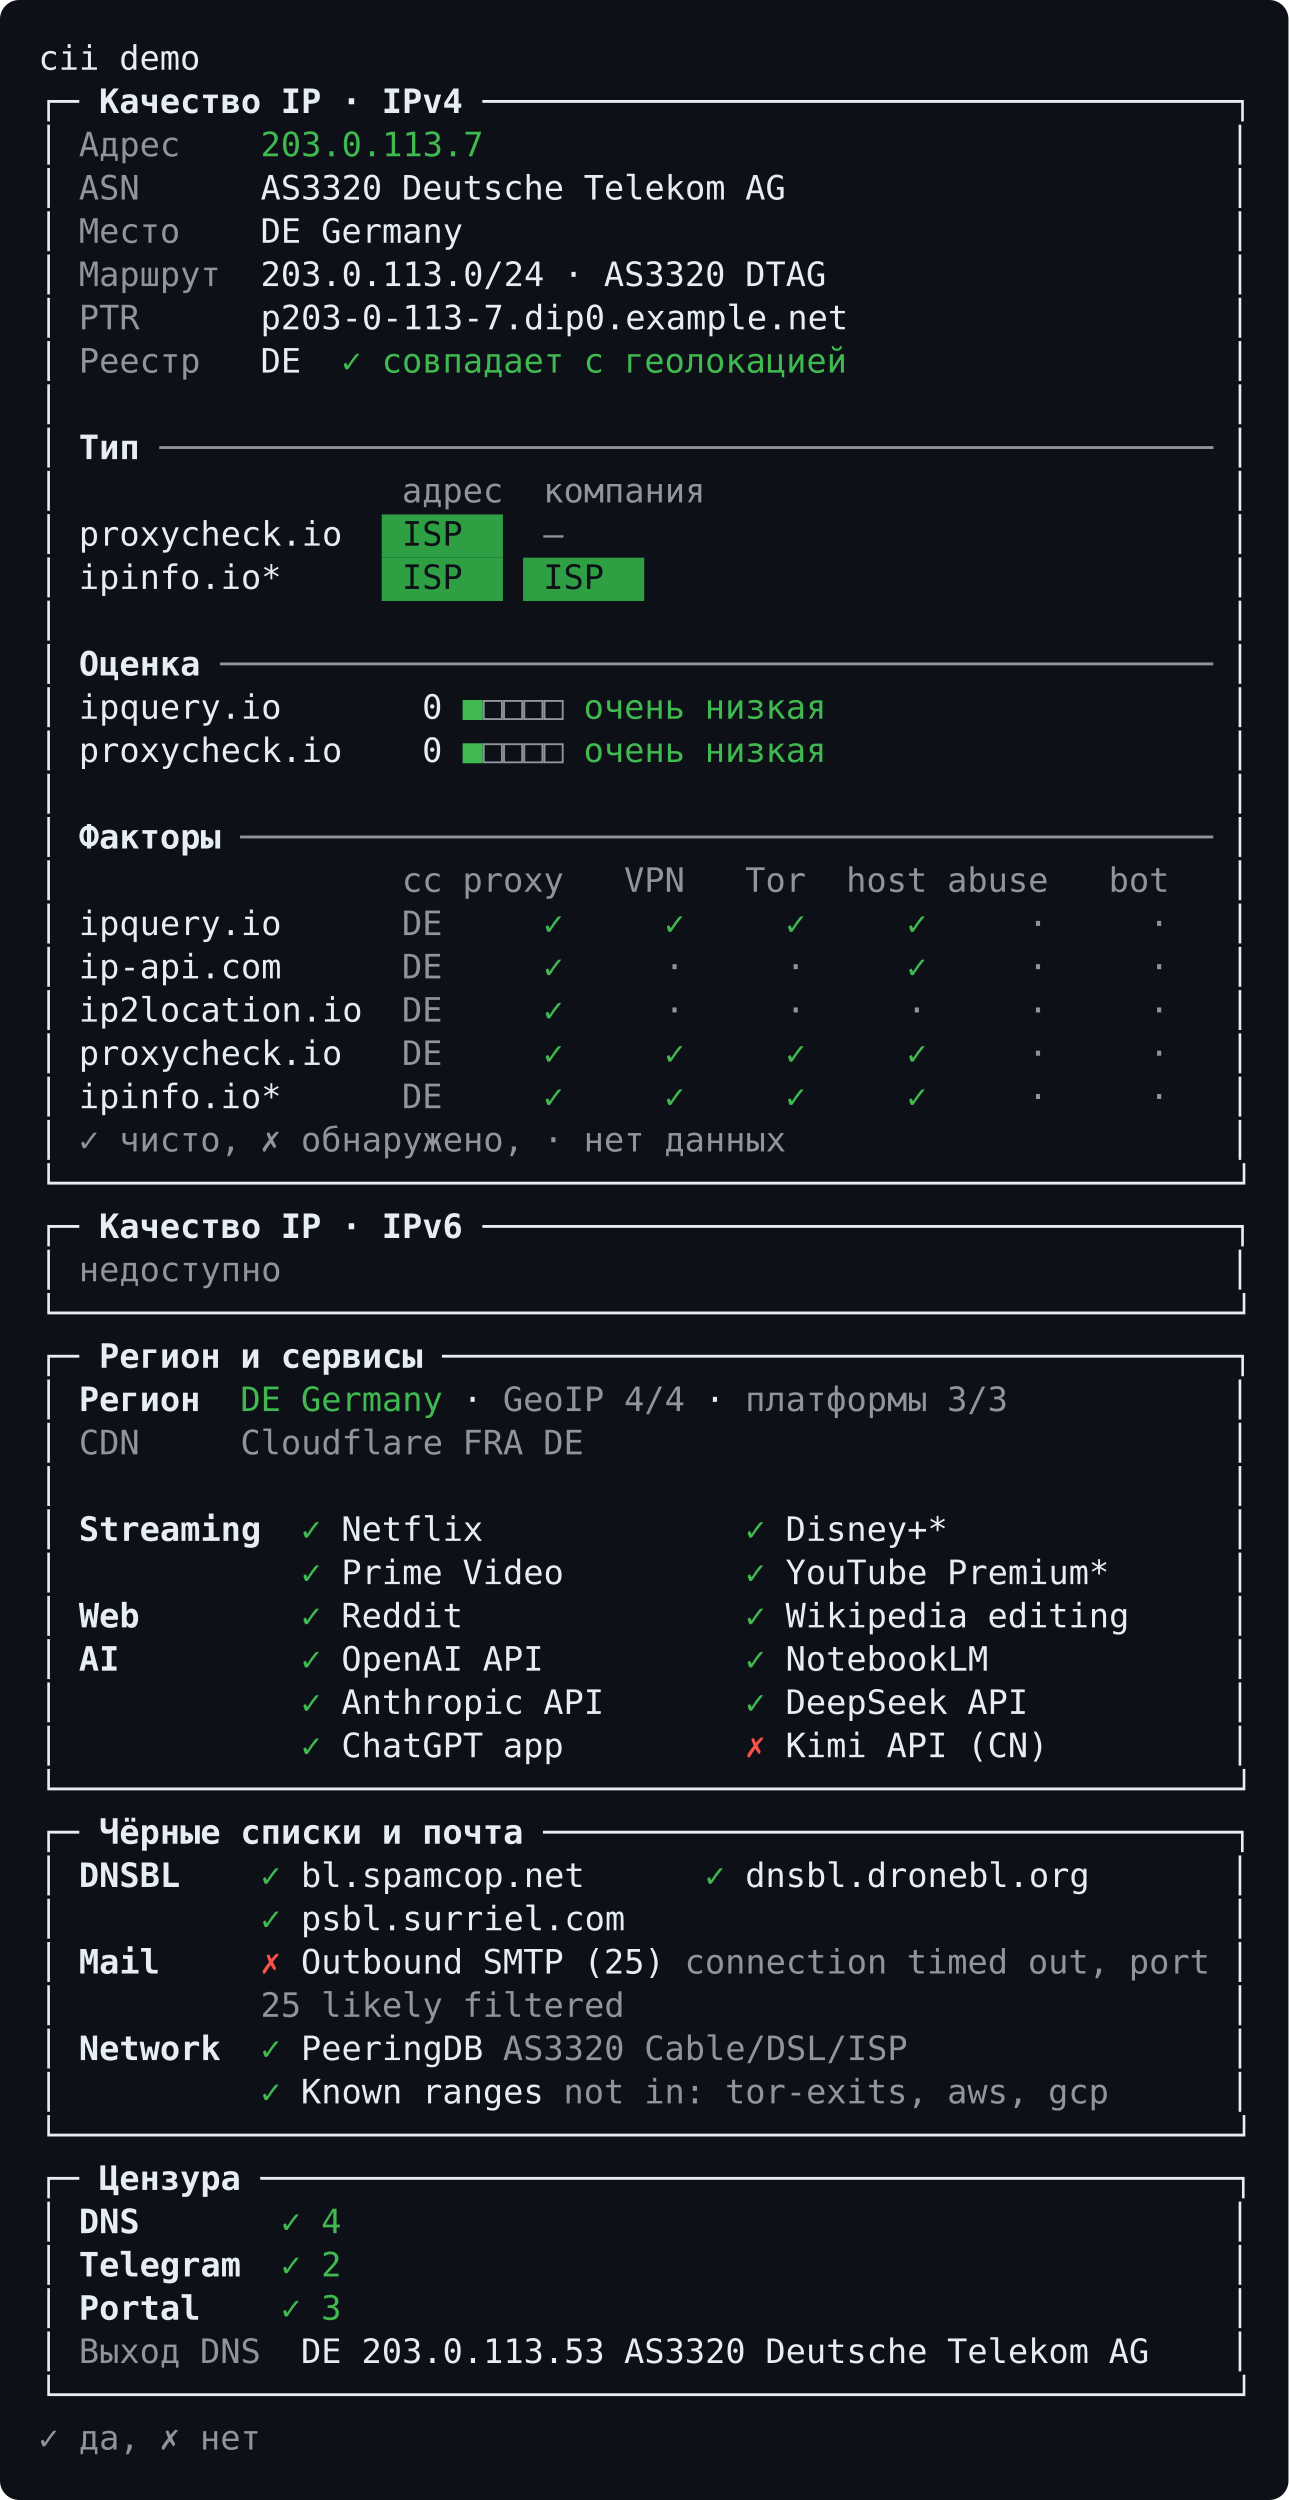
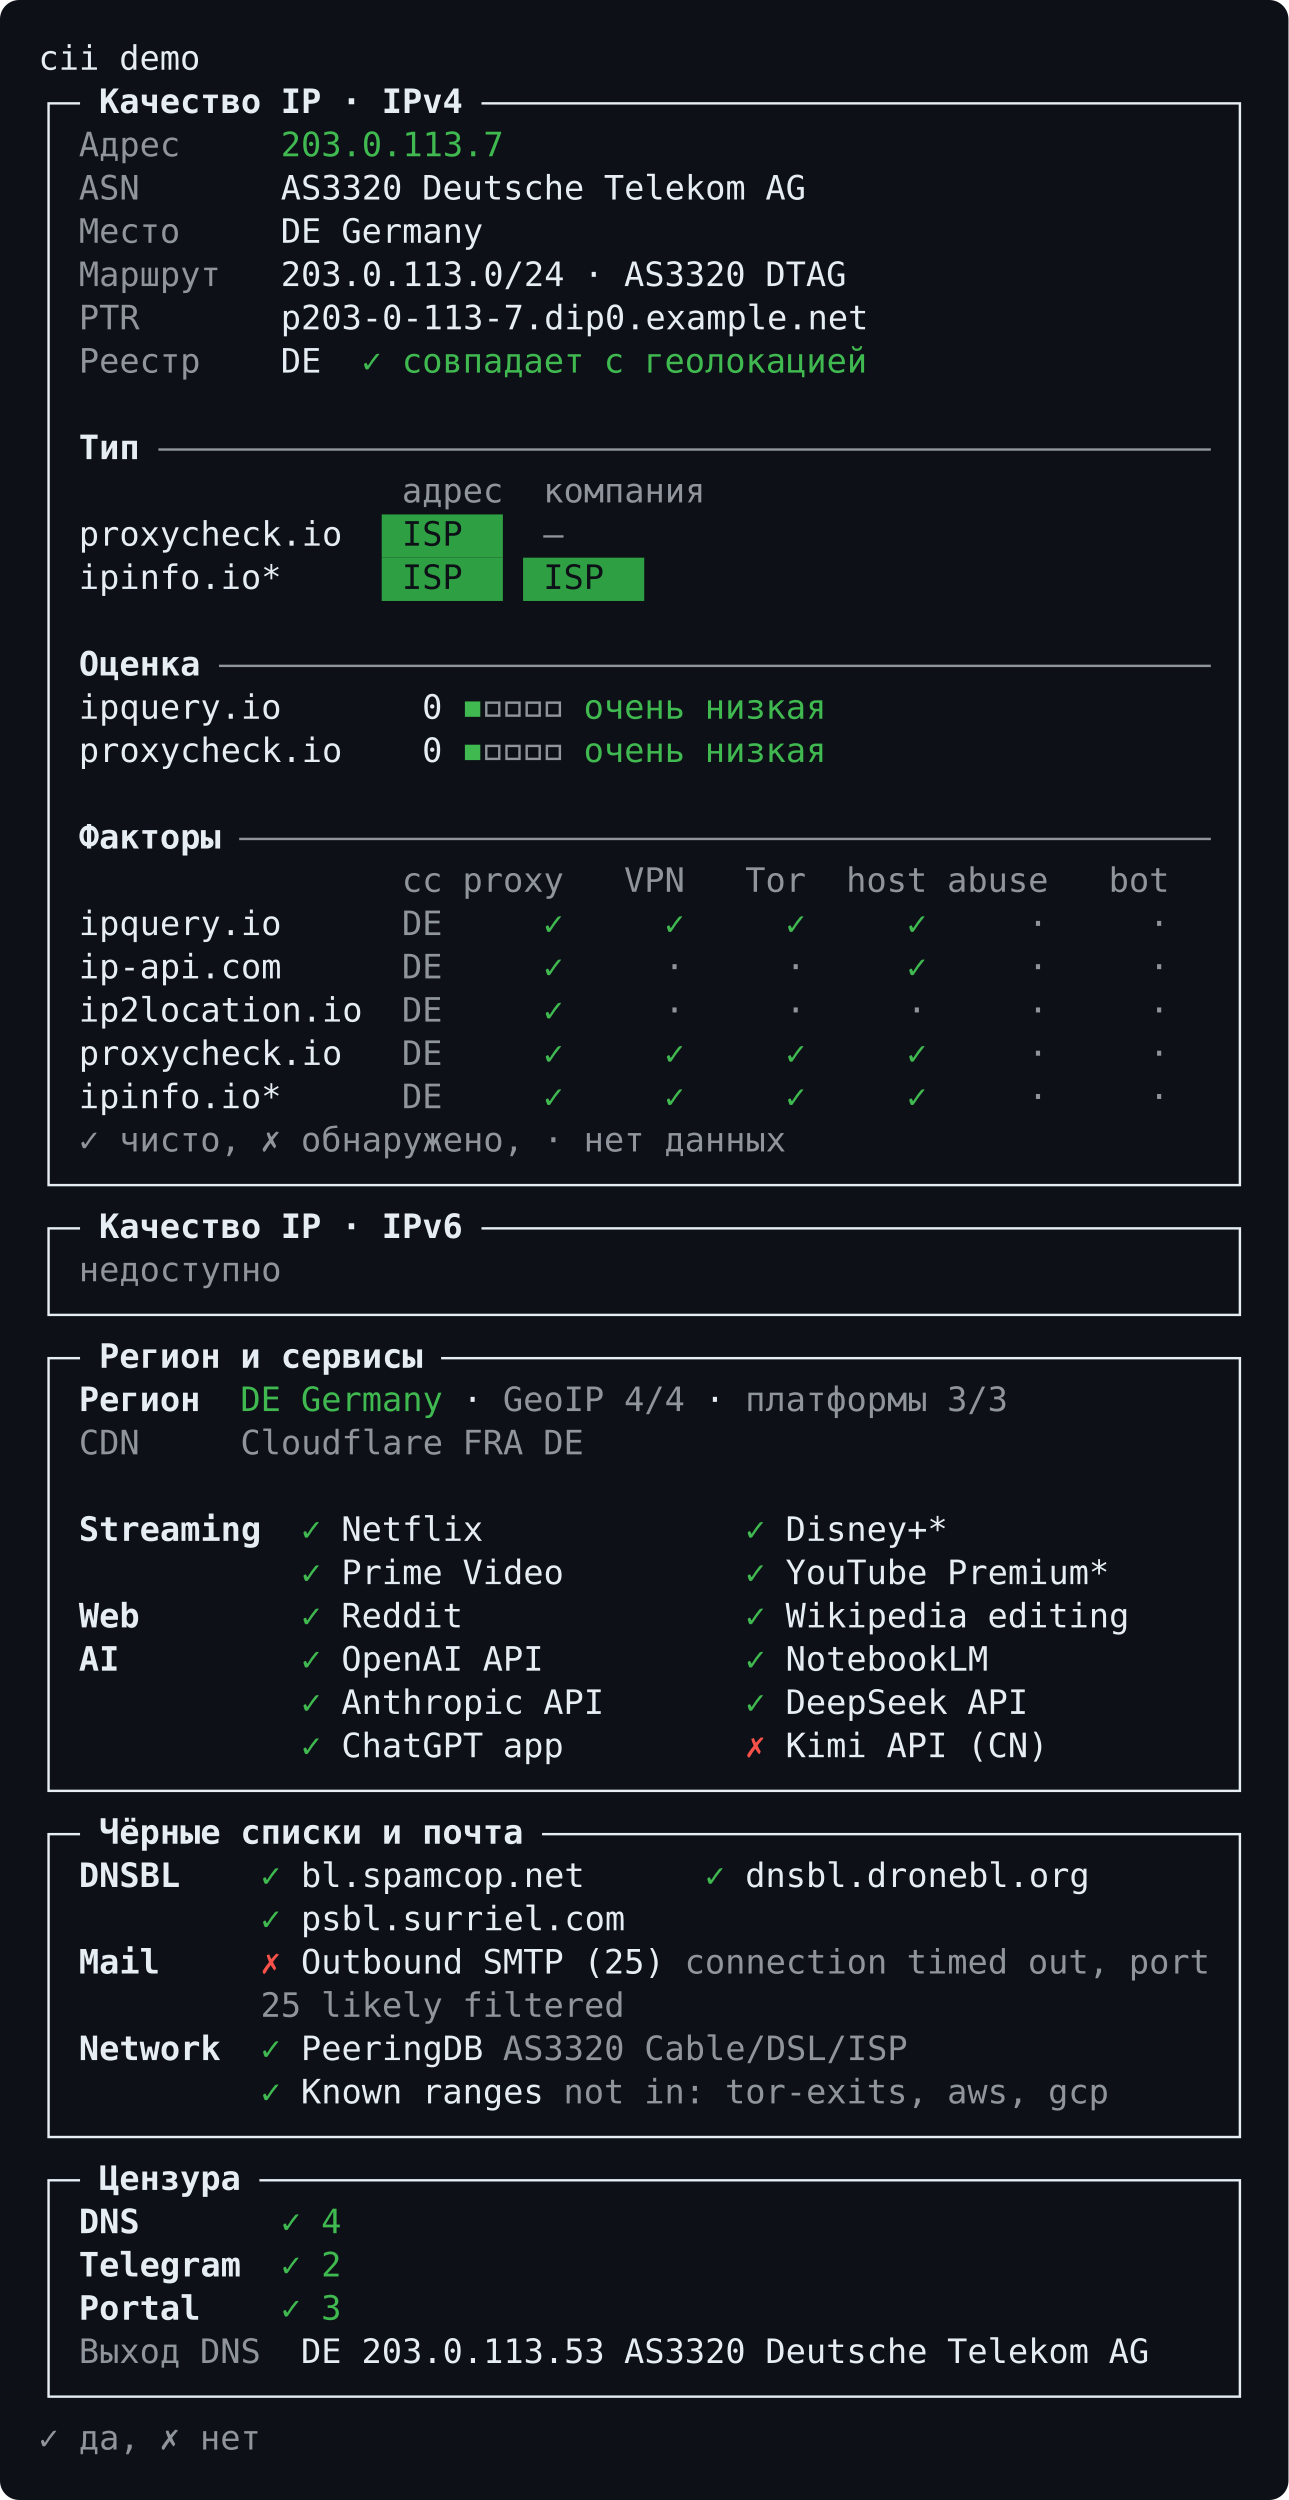
<svg xmlns="http://www.w3.org/2000/svg" width="536" height="1040" viewBox="0 0 536 1040">
-   <rect width="100%" height="100%" rx="8" fill="#0d1117" />
-   <g font-family="'JetBrains Mono','DejaVu Sans Mono',Menlo,Consolas,monospace" font-size="14" fill="#e6edf3" xml:space="preserve" style="white-space:pre;font-variant-ligatures:none">
+   <rect x="0" y="0" width="536" height="1040" rx="8" ry="8" fill="#0d1117" />
+   <g font-family="monospace" font-size="14" fill="#e6edf3" xml:space="preserve" style="white-space:pre;font-variant-ligatures:none">
    <text x="16.0" y="29">cii</text>
    <text x="49.6" y="29">demo</text>
-     <text x="16.0" y="47">┌─</text>
    <text x="41.2" y="47" font-weight="bold">Качество</text>
    <text x="116.8" y="47" font-weight="bold">IP</text>
    <text x="142.0" y="47" font-weight="bold">·</text>
    <text x="158.8" y="47" font-weight="bold">IPv4</text>
-     <text x="200.8" y="47">─────────────────────────────────────┐</text>
-     <text x="16.0" y="65">│</text>
    <text x="32.8" y="65" fill-opacity="0.6">Адрес</text>
-     <text x="108.4" y="65" fill="#3fb950">203.0.113.7</text>
-     <text x="511.6" y="65">│</text>
-     <text x="16.0" y="83">│</text>
+     <text x="116.8" y="65" fill="#3fb950">203.0.113.7</text>
    <text x="32.8" y="83" fill-opacity="0.6">ASN</text>
-     <text x="108.4" y="83">AS3320</text>
-     <text x="167.2" y="83">Deutsche</text>
-     <text x="242.8" y="83">Telekom</text>
-     <text x="310.0" y="83">AG</text>
-     <text x="511.6" y="83">│</text>
-     <text x="16.0" y="101">│</text>
+     <text x="116.8" y="83">AS3320</text>
+     <text x="175.6" y="83">Deutsche</text>
+     <text x="251.2" y="83">Telekom</text>
+     <text x="318.4" y="83">AG</text>
    <text x="32.8" y="101" fill-opacity="0.6">Место</text>
-     <text x="108.4" y="101">DE</text>
-     <text x="133.6" y="101">Germany</text>
-     <text x="511.6" y="101">│</text>
-     <text x="16.0" y="119">│</text>
+     <text x="116.8" y="101">DE</text>
+     <text x="142.0" y="101">Germany</text>
    <text x="32.8" y="119" fill-opacity="0.6">Маршрут</text>
-     <text x="108.4" y="119">203.0.113.0/24</text>
-     <text x="234.4" y="119">·</text>
-     <text x="251.2" y="119">AS3320</text>
-     <text x="310.0" y="119">DTAG</text>
-     <text x="511.6" y="119">│</text>
-     <text x="16.0" y="137">│</text>
+     <text x="116.8" y="119">203.0.113.0/24</text>
+     <text x="242.8" y="119">·</text>
+     <text x="259.6" y="119">AS3320</text>
+     <text x="318.4" y="119">DTAG</text>
    <text x="32.8" y="137" fill-opacity="0.6">PTR</text>
-     <text x="108.4" y="137">p203-0-113-7.dip0.example.net</text>
-     <text x="511.6" y="137">│</text>
-     <text x="16.0" y="155">│</text>
+     <text x="116.8" y="137">p203-0-113-7.dip0.example.net</text>
    <text x="32.8" y="155" fill-opacity="0.6">Реестр</text>
-     <text x="108.4" y="155">DE</text>
-     <text x="142.0" y="155" fill="#3fb950">✓</text>
-     <text x="158.8" y="155" fill="#3fb950">совпадает</text>
-     <text x="242.8" y="155" fill="#3fb950">с</text>
-     <text x="259.6" y="155" fill="#3fb950">геолокацией</text>
-     <text x="511.6" y="155">│</text>
-     <text x="16.0" y="173">│</text>
-     <text x="511.6" y="173">│</text>
-     <text x="16.0" y="191">│</text>
+     <text x="116.8" y="155">DE</text>
+     <text x="150.4" y="155" fill="#3fb950">✓</text>
+     <text x="167.2" y="155" fill="#3fb950">совпадает</text>
+     <text x="251.2" y="155" fill="#3fb950">с</text>
+     <text x="268.0" y="155" fill="#3fb950">геолокацией</text>
    <text x="32.8" y="191" font-weight="bold">Тип</text>
-     <text x="66.4" y="191" fill-opacity="0.6">────────────────────────────────────────────────────</text>
-     <text x="511.6" y="191">│</text>
-     <text x="16.0" y="209">│</text>
    <text x="167.2" y="209" fill-opacity="0.6">адрес</text>
    <text x="226.0" y="209" fill-opacity="0.6">компания</text>
-     <text x="511.6" y="209">│</text>
-     <text x="16.0" y="227">│</text>
    <text x="32.8" y="227">proxycheck.io</text>
    <rect x="158.8" y="214" width="50.4" height="18" fill="#2ea043" />
    <text x="167.2" y="227" fill="#0d1117">ISP</text>
    <text x="226.0" y="227" fill-opacity="0.6">—</text>
-     <text x="511.6" y="227">│</text>
-     <text x="16.0" y="245">│</text>
    <text x="32.8" y="245">ipinfo.io*</text>
    <rect x="158.8" y="232" width="50.4" height="18" fill="#2ea043" />
    <text x="167.2" y="245" fill="#0d1117">ISP</text>
    <rect x="217.6" y="232" width="50.4" height="18" fill="#2ea043" />
    <text x="226.0" y="245" fill="#0d1117">ISP</text>
-     <text x="511.6" y="245">│</text>
-     <text x="16.0" y="263">│</text>
-     <text x="511.6" y="263">│</text>
-     <text x="16.0" y="281">│</text>
    <text x="32.8" y="281" font-weight="bold">Оценка</text>
-     <text x="91.6" y="281" fill-opacity="0.6">─────────────────────────────────────────────────</text>
-     <text x="511.6" y="281">│</text>
-     <text x="16.0" y="299">│</text>
    <text x="32.8" y="299">ipquery.io</text>
    <text x="175.6" y="299">0</text>
-     <text x="192.4" y="299" fill="#3fb950">■</text>
-     <text x="200.8" y="299" fill-opacity="0.6">□□□□</text>
    <text x="242.8" y="299" fill="#3fb950">очень</text>
    <text x="293.2" y="299" fill="#3fb950">низкая</text>
-     <text x="511.6" y="299">│</text>
-     <text x="16.0" y="317">│</text>
    <text x="32.8" y="317">proxycheck.io</text>
    <text x="175.6" y="317">0</text>
-     <text x="192.4" y="317" fill="#3fb950">■</text>
-     <text x="200.8" y="317" fill-opacity="0.6">□□□□</text>
    <text x="242.8" y="317" fill="#3fb950">очень</text>
    <text x="293.2" y="317" fill="#3fb950">низкая</text>
-     <text x="511.6" y="317">│</text>
-     <text x="16.0" y="335">│</text>
-     <text x="511.6" y="335">│</text>
-     <text x="16.0" y="353">│</text>
    <text x="32.8" y="353" font-weight="bold">Факторы</text>
-     <text x="100.0" y="353" fill-opacity="0.6">────────────────────────────────────────────────</text>
-     <text x="511.6" y="353">│</text>
-     <text x="16.0" y="371">│</text>
    <text x="167.2" y="371" fill-opacity="0.6">cc</text>
    <text x="192.4" y="371" fill-opacity="0.6">proxy</text>
    <text x="259.6" y="371" fill-opacity="0.6">VPN</text>
    <text x="310.0" y="371" fill-opacity="0.6">Tor</text>
    <text x="352.0" y="371" fill-opacity="0.6">host</text>
    <text x="394.0" y="371" fill-opacity="0.6">abuse</text>
    <text x="461.2" y="371" fill-opacity="0.6">bot</text>
-     <text x="511.6" y="371">│</text>
-     <text x="16.0" y="389">│</text>
    <text x="32.8" y="389">ipquery.io</text>
    <text x="167.2" y="389" fill-opacity="0.6">DE</text>
    <text x="226.0" y="389" fill="#3fb950">✓</text>
    <text x="276.4" y="389" fill="#3fb950">✓</text>
    <text x="326.8" y="389" fill="#3fb950">✓</text>
    <text x="377.2" y="389" fill="#3fb950">✓</text>
    <text x="427.6" y="389" fill-opacity="0.6">·</text>
    <text x="478.0" y="389" fill-opacity="0.6">·</text>
-     <text x="511.6" y="389">│</text>
-     <text x="16.0" y="407">│</text>
    <text x="32.8" y="407">ip-api.com</text>
    <text x="167.2" y="407" fill-opacity="0.6">DE</text>
    <text x="226.0" y="407" fill="#3fb950">✓</text>
    <text x="276.4" y="407" fill-opacity="0.6">·</text>
    <text x="326.8" y="407" fill-opacity="0.6">·</text>
    <text x="377.2" y="407" fill="#3fb950">✓</text>
    <text x="427.6" y="407" fill-opacity="0.6">·</text>
    <text x="478.0" y="407" fill-opacity="0.6">·</text>
-     <text x="511.6" y="407">│</text>
-     <text x="16.0" y="425">│</text>
    <text x="32.8" y="425">ip2location.io</text>
    <text x="167.2" y="425" fill-opacity="0.6">DE</text>
    <text x="226.0" y="425" fill="#3fb950">✓</text>
    <text x="276.4" y="425" fill-opacity="0.6">·</text>
    <text x="326.8" y="425" fill-opacity="0.6">·</text>
    <text x="377.2" y="425" fill-opacity="0.6">·</text>
    <text x="427.6" y="425" fill-opacity="0.6">·</text>
    <text x="478.0" y="425" fill-opacity="0.6">·</text>
-     <text x="511.6" y="425">│</text>
-     <text x="16.0" y="443">│</text>
    <text x="32.8" y="443">proxycheck.io</text>
    <text x="167.2" y="443" fill-opacity="0.6">DE</text>
    <text x="226.0" y="443" fill="#3fb950">✓</text>
    <text x="276.4" y="443" fill="#3fb950">✓</text>
    <text x="326.8" y="443" fill="#3fb950">✓</text>
    <text x="377.2" y="443" fill="#3fb950">✓</text>
    <text x="427.6" y="443" fill-opacity="0.6">·</text>
    <text x="478.0" y="443" fill-opacity="0.6">·</text>
-     <text x="511.6" y="443">│</text>
-     <text x="16.0" y="461">│</text>
    <text x="32.8" y="461">ipinfo.io*</text>
    <text x="167.2" y="461" fill-opacity="0.6">DE</text>
    <text x="226.0" y="461" fill="#3fb950">✓</text>
    <text x="276.4" y="461" fill="#3fb950">✓</text>
    <text x="326.8" y="461" fill="#3fb950">✓</text>
    <text x="377.2" y="461" fill="#3fb950">✓</text>
    <text x="427.6" y="461" fill-opacity="0.6">·</text>
    <text x="478.0" y="461" fill-opacity="0.6">·</text>
-     <text x="511.6" y="461">│</text>
-     <text x="16.0" y="479">│</text>
    <text x="32.8" y="479" fill-opacity="0.6">✓</text>
    <text x="49.6" y="479" fill-opacity="0.6">чисто,</text>
    <text x="108.4" y="479" fill-opacity="0.6">✗</text>
    <text x="125.2" y="479" fill-opacity="0.6">обнаружено,</text>
    <text x="226.0" y="479" fill-opacity="0.6">·</text>
    <text x="242.8" y="479" fill-opacity="0.6">нет</text>
    <text x="276.4" y="479" fill-opacity="0.6">данных</text>
-     <text x="511.6" y="479">│</text>
-     <text x="16.0" y="497">└──────────────────────────────────────────────────────────┘</text>
-     <text x="16.0" y="515">┌─</text>
    <text x="41.2" y="515" font-weight="bold">Качество</text>
    <text x="116.8" y="515" font-weight="bold">IP</text>
    <text x="142.0" y="515" font-weight="bold">·</text>
    <text x="158.8" y="515" font-weight="bold">IPv6</text>
-     <text x="200.8" y="515">─────────────────────────────────────┐</text>
-     <text x="16.0" y="533">│</text>
    <text x="32.8" y="533" fill-opacity="0.6">недоступно</text>
-     <text x="511.6" y="533">│</text>
-     <text x="16.0" y="551">└──────────────────────────────────────────────────────────┘</text>
-     <text x="16.0" y="569">┌─</text>
    <text x="41.2" y="569" font-weight="bold">Регион</text>
    <text x="100.0" y="569" font-weight="bold">и</text>
    <text x="116.8" y="569" font-weight="bold">сервисы</text>
-     <text x="184.0" y="569">───────────────────────────────────────┐</text>
-     <text x="16.0" y="587">│</text>
    <text x="32.8" y="587" font-weight="bold">Регион</text>
    <text x="100.0" y="587" fill="#3fb950">DE</text>
    <text x="125.2" y="587" fill="#3fb950">Germany</text>
    <text x="192.4" y="587">·</text>
    <text x="209.2" y="587" fill-opacity="0.6">GeoIP</text>
    <text x="259.6" y="587" fill-opacity="0.6">4/4</text>
    <text x="293.2" y="587">·</text>
    <text x="310.0" y="587" fill-opacity="0.6">платформы</text>
    <text x="394.0" y="587" fill-opacity="0.6">3/3</text>
-     <text x="511.6" y="587">│</text>
-     <text x="16.0" y="605">│</text>
    <text x="32.8" y="605" fill-opacity="0.6">CDN</text>
    <text x="100.0" y="605" fill-opacity="0.6">Cloudflare</text>
    <text x="192.4" y="605" fill-opacity="0.6">FRA</text>
    <text x="226.0" y="605" fill-opacity="0.6">DE</text>
-     <text x="511.6" y="605">│</text>
-     <text x="16.0" y="623">│</text>
-     <text x="511.6" y="623">│</text>
-     <text x="16.0" y="641">│</text>
    <text x="32.8" y="641" font-weight="bold">Streaming</text>
    <text x="125.2" y="641" fill="#3fb950">✓</text>
    <text x="142.0" y="641">Netflix</text>
    <text x="310.0" y="641" fill="#3fb950">✓</text>
    <text x="326.8" y="641">Disney+*</text>
-     <text x="511.6" y="641">│</text>
-     <text x="16.0" y="659">│</text>
    <text x="125.2" y="659" fill="#3fb950">✓</text>
    <text x="142.0" y="659">Prime</text>
    <text x="192.4" y="659">Video</text>
    <text x="310.0" y="659" fill="#3fb950">✓</text>
    <text x="326.8" y="659">YouTube</text>
    <text x="394.0" y="659">Premium*</text>
-     <text x="511.6" y="659">│</text>
-     <text x="16.0" y="677">│</text>
    <text x="32.8" y="677" font-weight="bold">Web</text>
    <text x="125.2" y="677" fill="#3fb950">✓</text>
    <text x="142.0" y="677">Reddit</text>
    <text x="310.0" y="677" fill="#3fb950">✓</text>
    <text x="326.8" y="677">Wikipedia</text>
    <text x="410.8" y="677">editing</text>
-     <text x="511.6" y="677">│</text>
-     <text x="16.0" y="695">│</text>
    <text x="32.8" y="695" font-weight="bold">AI</text>
    <text x="125.2" y="695" fill="#3fb950">✓</text>
    <text x="142.0" y="695">OpenAI</text>
    <text x="200.8" y="695">API</text>
    <text x="310.0" y="695" fill="#3fb950">✓</text>
    <text x="326.8" y="695">NotebookLM</text>
-     <text x="511.6" y="695">│</text>
-     <text x="16.0" y="713">│</text>
    <text x="125.2" y="713" fill="#3fb950">✓</text>
    <text x="142.0" y="713">Anthropic</text>
    <text x="226.0" y="713">API</text>
    <text x="310.0" y="713" fill="#3fb950">✓</text>
    <text x="326.8" y="713">DeepSeek</text>
    <text x="402.4" y="713">API</text>
-     <text x="511.6" y="713">│</text>
-     <text x="16.0" y="731">│</text>
    <text x="125.2" y="731" fill="#3fb950">✓</text>
    <text x="142.0" y="731">ChatGPT</text>
    <text x="209.2" y="731">app</text>
    <text x="310.0" y="731" fill="#f85149">✗</text>
    <text x="326.8" y="731">Kimi</text>
    <text x="368.8" y="731">API</text>
    <text x="402.4" y="731">(CN)</text>
-     <text x="511.6" y="731">│</text>
-     <text x="16.0" y="749">└──────────────────────────────────────────────────────────┘</text>
-     <text x="16.0" y="767">┌─</text>
    <text x="41.2" y="767" font-weight="bold">Чёрные</text>
    <text x="100.0" y="767" font-weight="bold">списки</text>
    <text x="158.8" y="767" font-weight="bold">и</text>
    <text x="175.6" y="767" font-weight="bold">почта</text>
-     <text x="226.0" y="767">──────────────────────────────────┐</text>
-     <text x="16.0" y="785">│</text>
    <text x="32.8" y="785" font-weight="bold">DNSBL</text>
    <text x="108.4" y="785" fill="#3fb950">✓</text>
    <text x="125.2" y="785">bl.spamcop.net</text>
    <text x="293.2" y="785" fill="#3fb950">✓</text>
    <text x="310.0" y="785">dnsbl.dronebl.org</text>
-     <text x="511.6" y="785">│</text>
-     <text x="16.0" y="803">│</text>
    <text x="108.4" y="803" fill="#3fb950">✓</text>
    <text x="125.2" y="803">psbl.surriel.com</text>
-     <text x="511.6" y="803">│</text>
-     <text x="16.0" y="821">│</text>
    <text x="32.8" y="821" font-weight="bold">Mail</text>
    <text x="108.4" y="821" fill="#f85149">✗</text>
    <text x="125.2" y="821">Outbound</text>
    <text x="200.8" y="821">SMTP</text>
    <text x="242.8" y="821">(25)</text>
    <text x="284.8" y="821" fill-opacity="0.6">connection</text>
    <text x="377.2" y="821" fill-opacity="0.6">timed</text>
    <text x="427.6" y="821" fill-opacity="0.6">out,</text>
    <text x="469.6" y="821" fill-opacity="0.6">port</text>
-     <text x="511.6" y="821">│</text>
-     <text x="16.0" y="839">│</text>
    <text x="108.4" y="839" fill-opacity="0.6">25</text>
    <text x="133.6" y="839" fill-opacity="0.6">likely</text>
    <text x="192.4" y="839" fill-opacity="0.6">filtered</text>
-     <text x="511.6" y="839">│</text>
-     <text x="16.0" y="857">│</text>
    <text x="32.8" y="857" font-weight="bold">Network</text>
    <text x="108.4" y="857" fill="#3fb950">✓</text>
    <text x="125.2" y="857">PeeringDB</text>
    <text x="209.2" y="857" fill-opacity="0.6">AS3320</text>
    <text x="268.0" y="857" fill-opacity="0.6">Cable/DSL/ISP</text>
-     <text x="511.6" y="857">│</text>
-     <text x="16.0" y="875">│</text>
    <text x="108.4" y="875" fill="#3fb950">✓</text>
    <text x="125.2" y="875">Known</text>
    <text x="175.6" y="875">ranges</text>
    <text x="234.4" y="875" fill-opacity="0.6">not</text>
    <text x="268.0" y="875" fill-opacity="0.6">in:</text>
    <text x="301.6" y="875" fill-opacity="0.6">tor-exits,</text>
    <text x="394.0" y="875" fill-opacity="0.6">aws,</text>
    <text x="436.0" y="875" fill-opacity="0.6">gcp</text>
-     <text x="511.6" y="875">│</text>
-     <text x="16.0" y="893">└──────────────────────────────────────────────────────────┘</text>
-     <text x="16.0" y="911">┌─</text>
    <text x="41.2" y="911" font-weight="bold">Цензура</text>
-     <text x="108.4" y="911">────────────────────────────────────────────────┐</text>
-     <text x="16.0" y="929">│</text>
    <text x="32.8" y="929" font-weight="bold">DNS</text>
    <text x="116.8" y="929" fill="#3fb950">✓</text>
    <text x="133.6" y="929" fill="#3fb950">4</text>
-     <text x="511.6" y="929">│</text>
-     <text x="16.0" y="947">│</text>
    <text x="32.8" y="947" font-weight="bold">Telegram</text>
    <text x="116.8" y="947" fill="#3fb950">✓</text>
    <text x="133.6" y="947" fill="#3fb950">2</text>
-     <text x="511.6" y="947">│</text>
-     <text x="16.0" y="965">│</text>
    <text x="32.8" y="965" font-weight="bold">Portal</text>
    <text x="116.8" y="965" fill="#3fb950">✓</text>
    <text x="133.6" y="965" fill="#3fb950">3</text>
-     <text x="511.6" y="965">│</text>
-     <text x="16.0" y="983">│</text>
    <text x="32.8" y="983" fill-opacity="0.6">Выход</text>
    <text x="83.2" y="983" fill-opacity="0.6">DNS</text>
    <text x="125.2" y="983">DE</text>
    <text x="150.4" y="983">203.0.113.53</text>
    <text x="259.6" y="983">AS3320</text>
    <text x="318.4" y="983">Deutsche</text>
    <text x="394.0" y="983">Telekom</text>
    <text x="461.2" y="983">AG</text>
-     <text x="511.6" y="983">│</text>
-     <text x="16.0" y="1001">└──────────────────────────────────────────────────────────┘</text>
    <text x="16.0" y="1019" fill-opacity="0.6">✓</text>
    <text x="32.8" y="1019" fill-opacity="0.6">да,</text>
    <text x="66.4" y="1019" fill-opacity="0.6">✗</text>
    <text x="83.2" y="1019" fill-opacity="0.6">нет</text>
  </g>
+   <rect x="193.4" y="291.8" width="6.4" height="6.4" fill="#3fb950" />
+   <rect x="202.3" y="292.3" width="5.4" height="5.4" fill="none" stroke="#e6edf3" stroke-opacity="0.6" />
+   <rect x="210.7" y="292.3" width="5.4" height="5.4" fill="none" stroke="#e6edf3" stroke-opacity="0.6" />
+   <rect x="219.1" y="292.3" width="5.4" height="5.4" fill="none" stroke="#e6edf3" stroke-opacity="0.6" />
+   <rect x="227.5" y="292.3" width="5.4" height="5.4" fill="none" stroke="#e6edf3" stroke-opacity="0.6" />
+   <rect x="193.4" y="309.8" width="6.4" height="6.4" fill="#3fb950" />
+   <rect x="202.3" y="310.3" width="5.4" height="5.4" fill="none" stroke="#e6edf3" stroke-opacity="0.6" />
+   <rect x="210.7" y="310.3" width="5.4" height="5.4" fill="none" stroke="#e6edf3" stroke-opacity="0.6" />
+   <rect x="219.1" y="310.3" width="5.4" height="5.4" fill="none" stroke="#e6edf3" stroke-opacity="0.6" />
+   <rect x="227.5" y="310.3" width="5.4" height="5.4" fill="none" stroke="#e6edf3" stroke-opacity="0.6" />
+   <path fill="none" stroke-width="1" stroke-linecap="square" stroke="#e6edf3" d="M20.2 43.0H32.8M200.8 43.0H515.8M20.2 493.0H515.8M20.2 511.0H32.8M200.8 511.0H515.8M20.2 547.0H515.8M20.2 565.0H32.8M184.0 565.0H515.8M20.2 745.0H515.8M20.2 763.0H32.8M226.0 763.0H515.8M20.2 889.0H515.8M20.2 907.0H32.8M108.4 907.0H515.8M20.2 997.0H515.8M20.2 43.0V493.0M20.2 511.0V547.0M20.2 565.0V745.0M20.2 763.0V889.0M20.2 907.0V997.0M515.8 43.0V493.0M515.8 511.0V547.0M515.8 565.0V745.0M515.8 763.0V889.0M515.8 907.0V997.0" />
+   <path fill="none" stroke-width="1" stroke-linecap="square" stroke="#e6edf3" stroke-opacity="0.6" d="M66.4 187.0H503.2M91.6 277.0H503.2M100.0 349.0H503.2" />
</svg>
